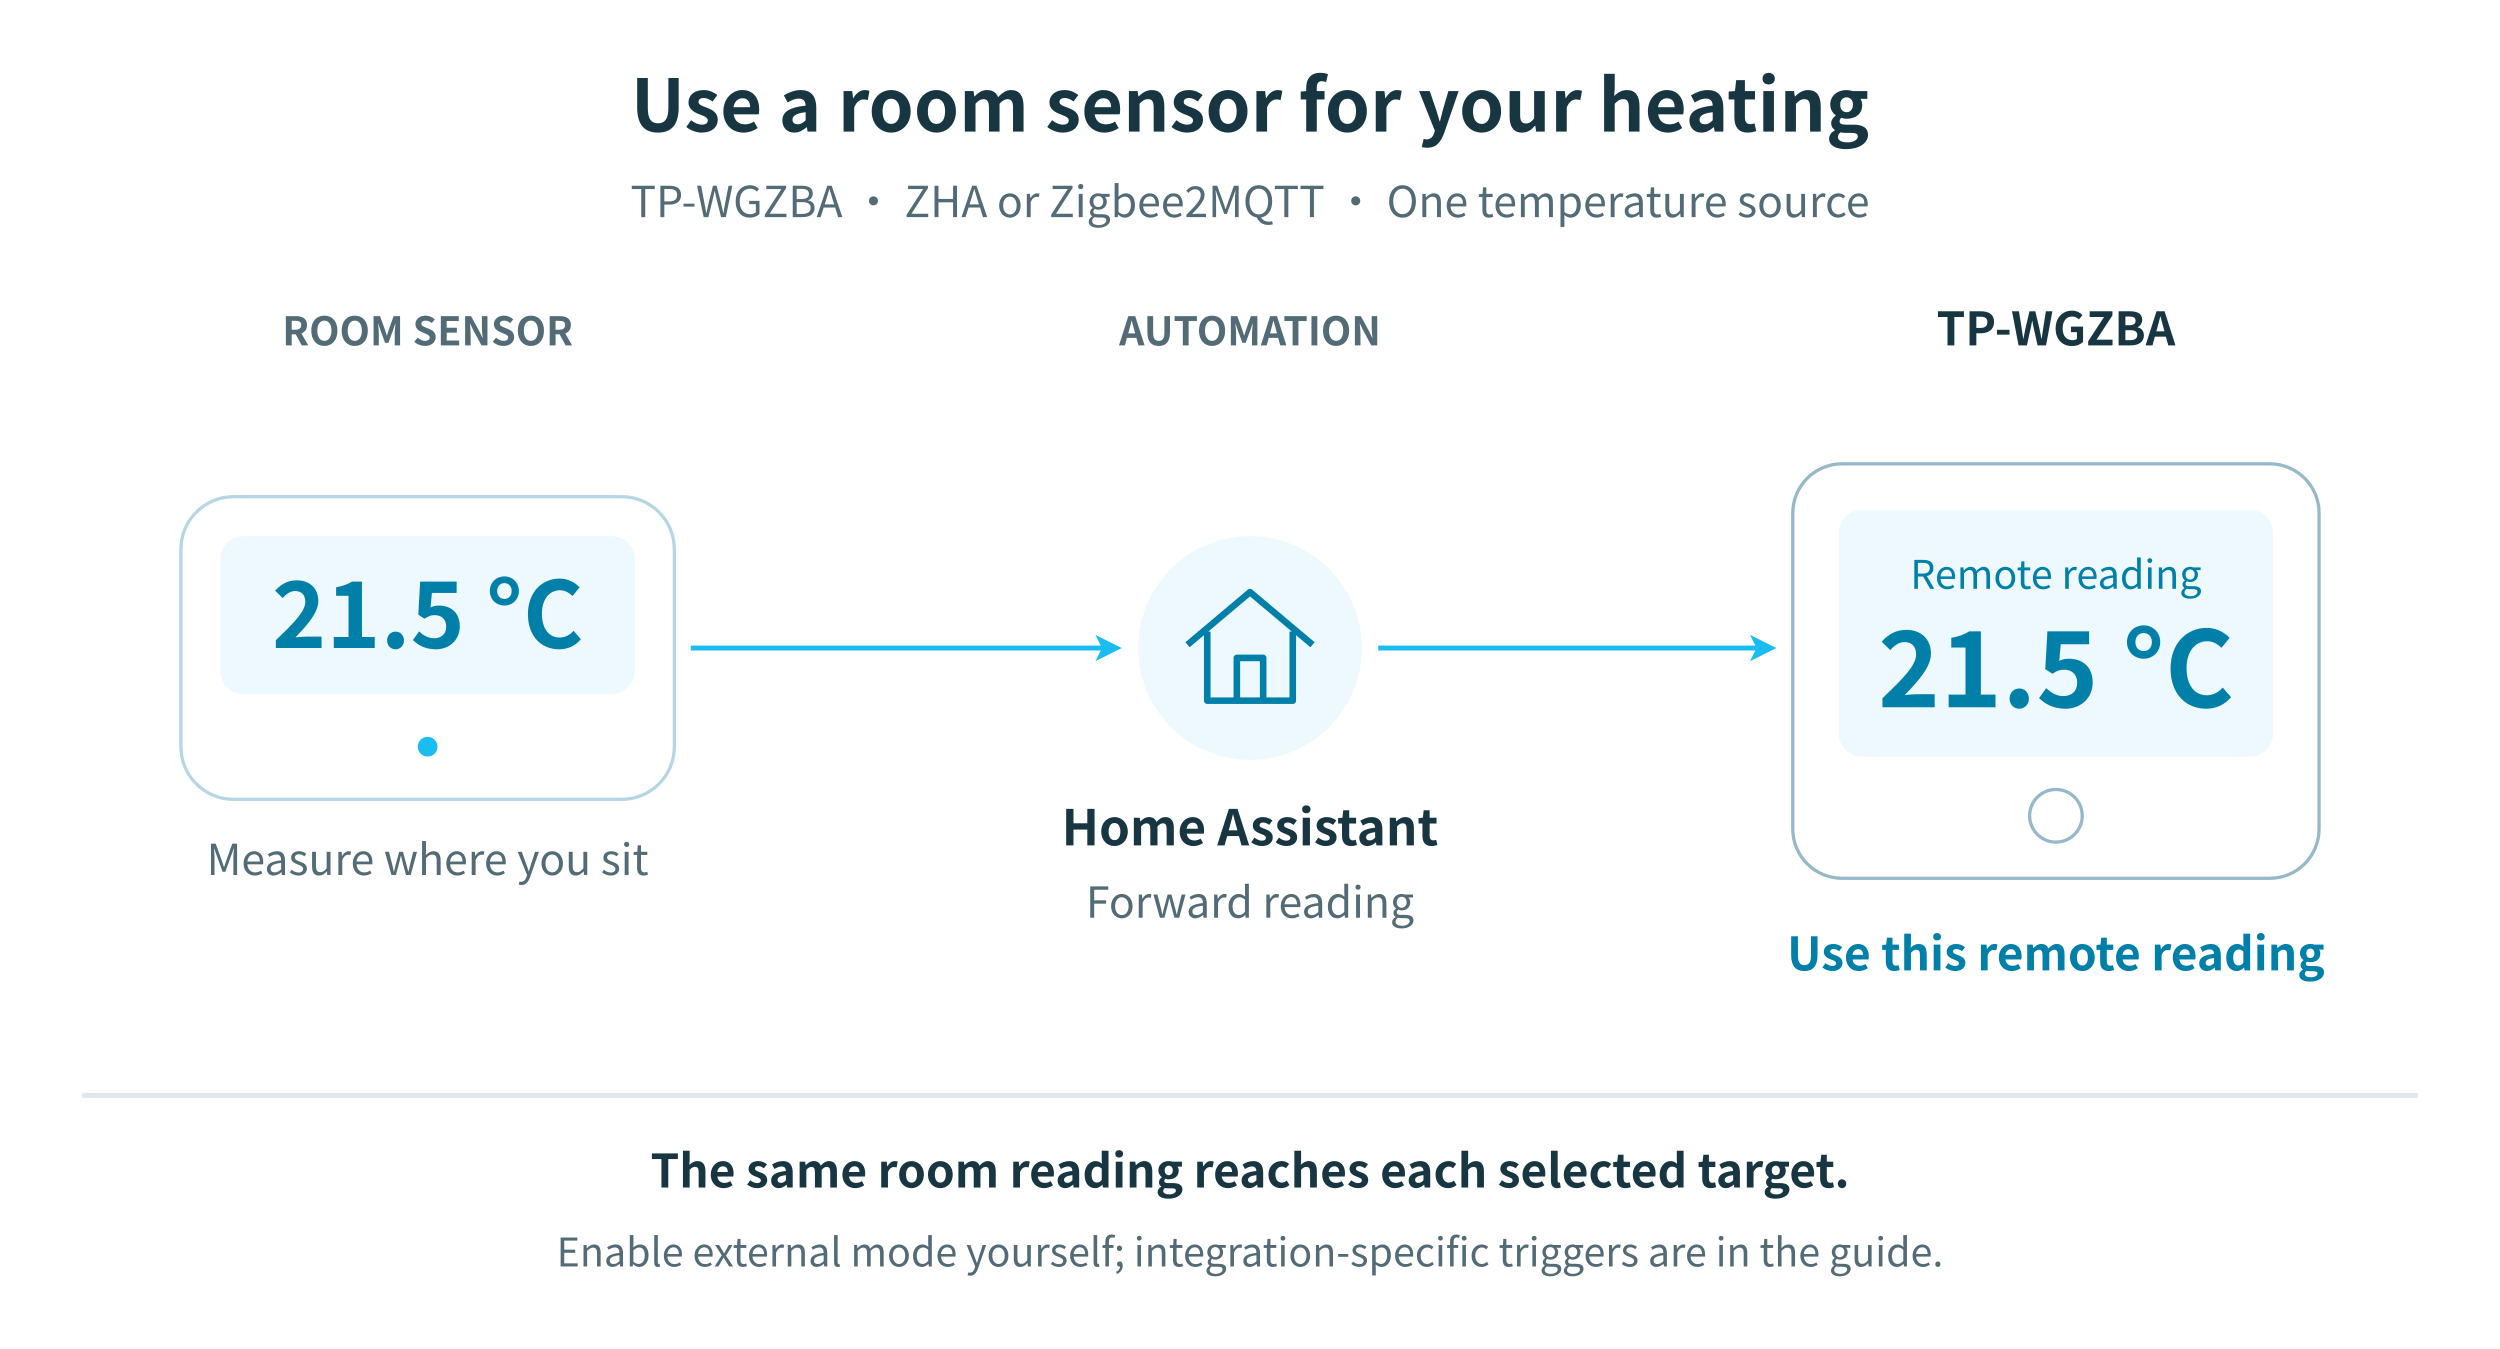
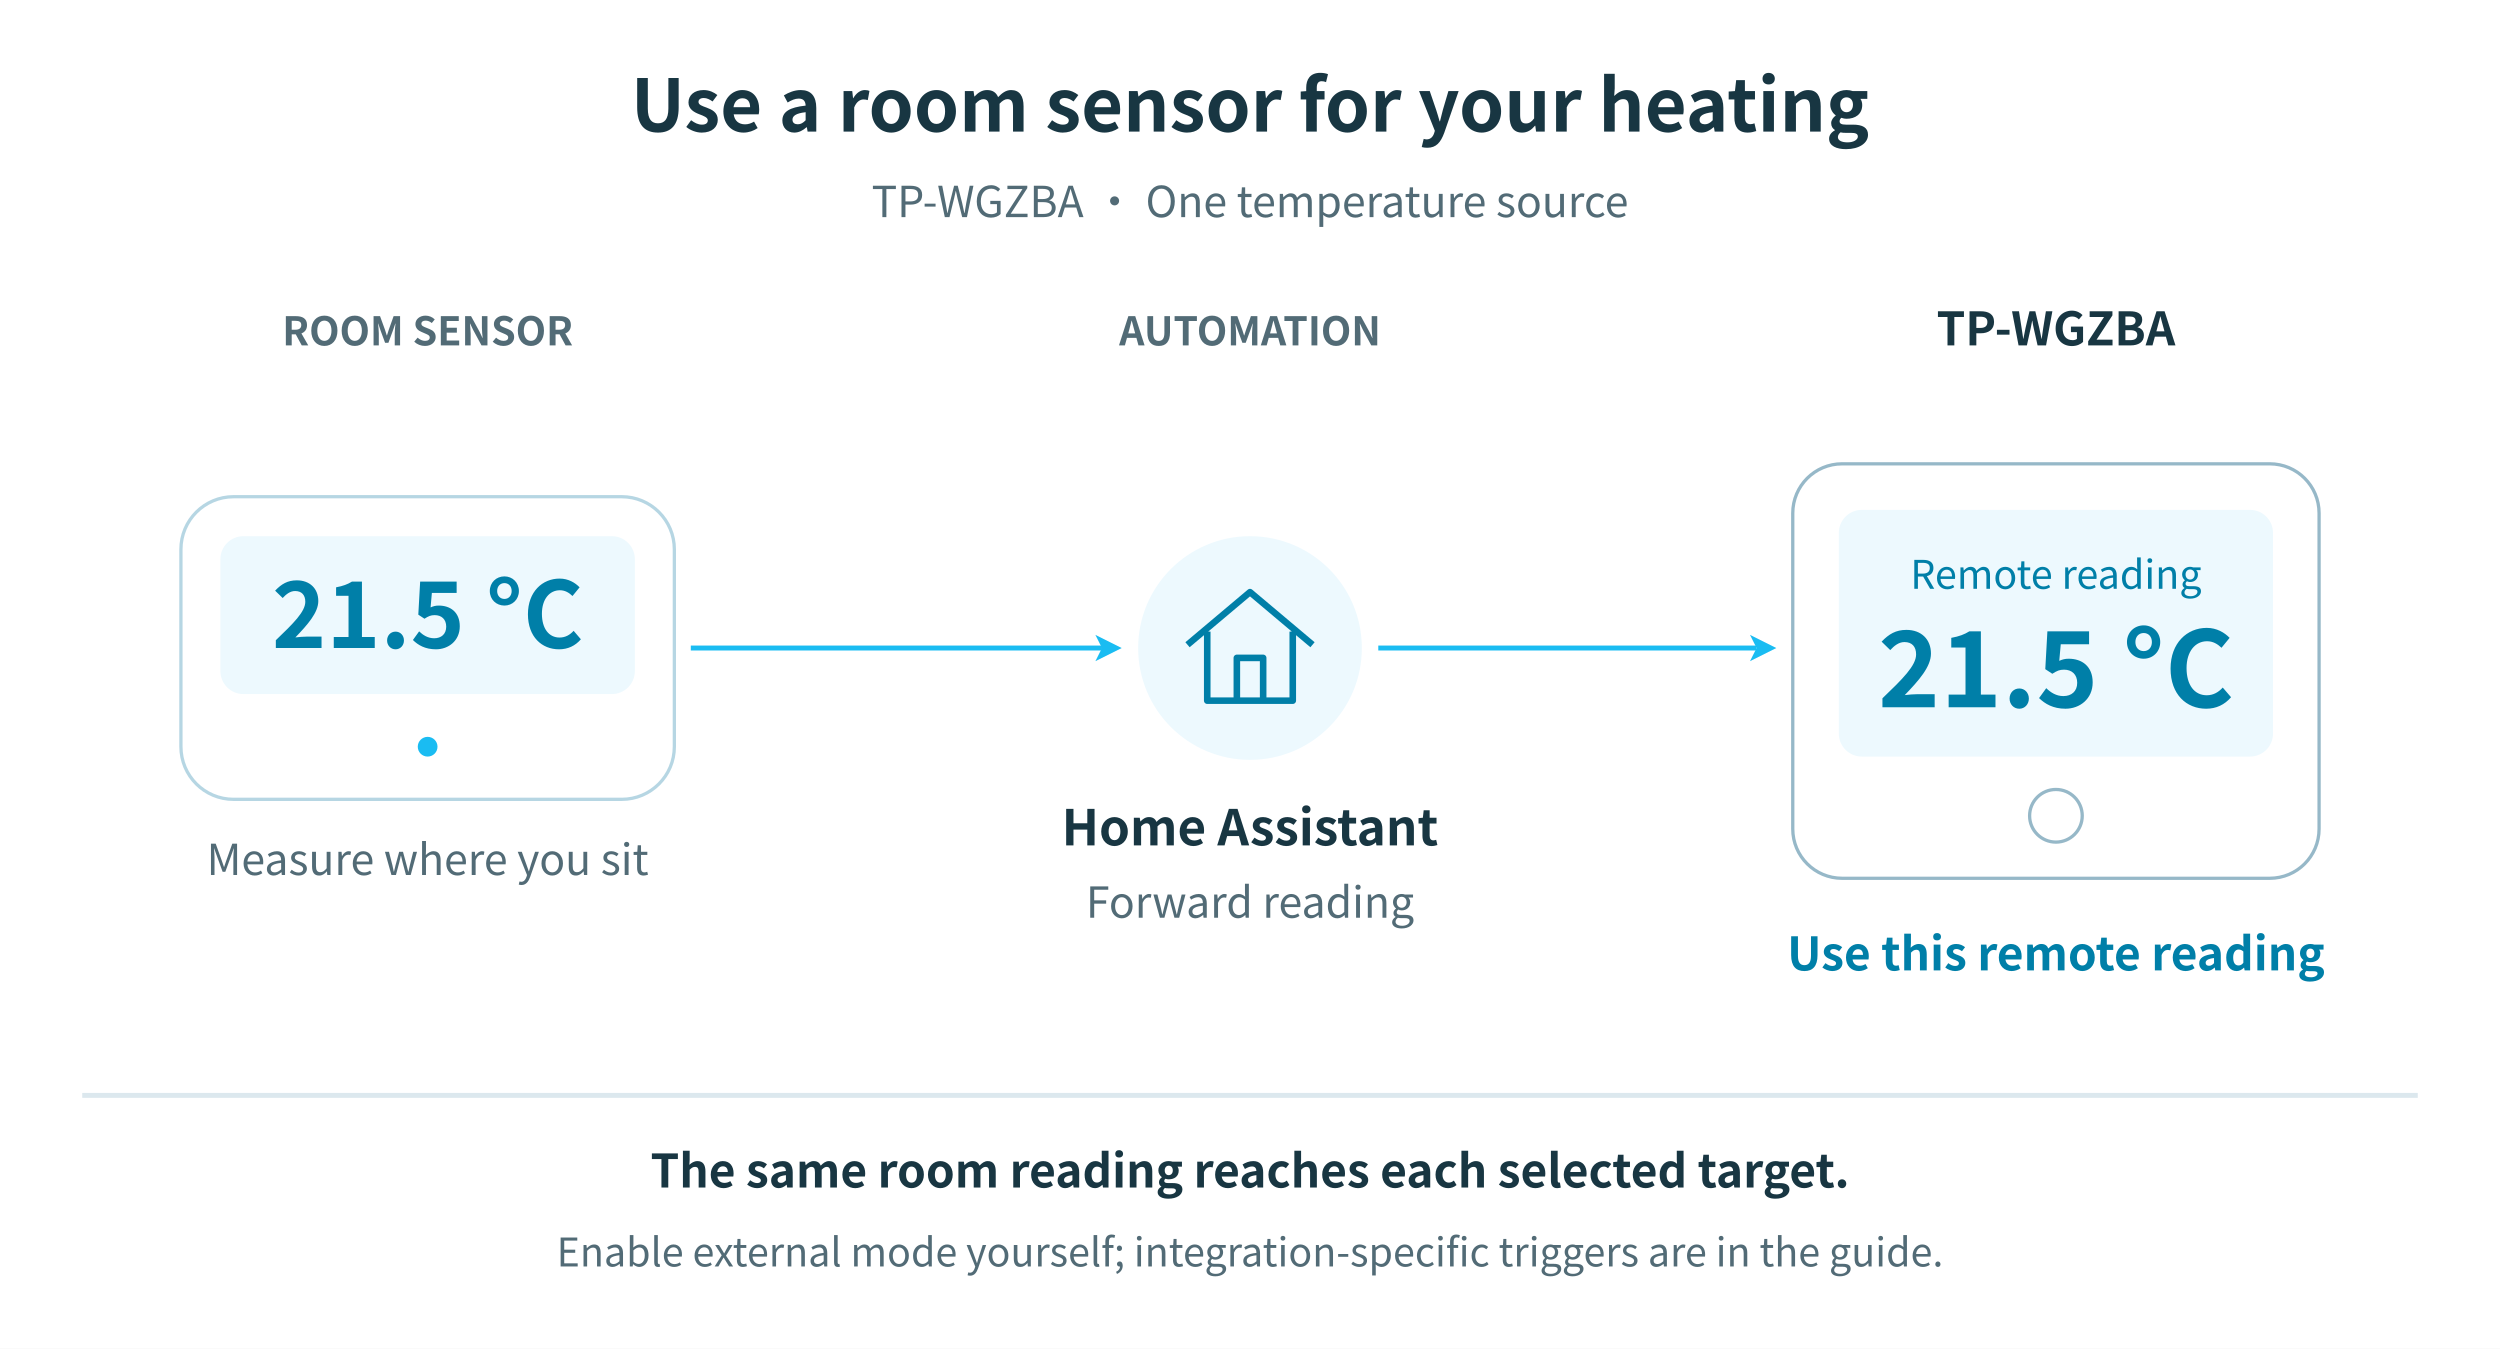
<svg xmlns="http://www.w3.org/2000/svg" width="760" viewBox="0 0 760 410" role="img" aria-labelledby="title desc">
  <style>text { font-family: 'Segoe UI', 'PingFang SC', 'Microsoft YaHei', 'Noto Sans CJK SC', system-ui, sans-serif; }</style>
  <defs>
    <marker id="arrow" markerWidth="8" markerHeight="8" refX="2" refY="4" orient="auto" markerUnits="userSpaceOnUse">
      <path d="M0 0 L8 4 L0 8 L2 4 Z" fill="#1abcf2" />
    </marker>
  </defs>
  <rect width="760" height="410" fill="white" />
  <text x="380" y="40" font-size="22" fill="#183642" font-weight="600" text-anchor="middle">Use a room sensor for your heating</text>
-   <text x="380" y="66" font-size="13" fill="#526b76" font-weight="400" text-anchor="middle">TP-WGZBA · ZHA or Zigbee2MQTT · One temperature source</text>
+   <text x="380" y="66" font-size="13" fill="#526b76" font-weight="400" text-anchor="middle">TP-WGZBA · One temperature source</text>
  <text x="130" y="105" font-size="12" fill="#526b76" font-weight="600" text-anchor="middle">ROOM SENSOR</text>
  <text x="380" y="105" font-size="12" fill="#526b76" font-weight="600" text-anchor="middle">AUTOMATION</text>
  <text x="625" y="105" font-size="14" fill="#183642" font-weight="600" text-anchor="middle">TP-WGZBA</text>
  <rect x="55" y="151" width="150" height="92" rx="16" fill="white" stroke="#b6d6e3" />
  <rect x="67" y="163" width="126" height="48" rx="7" fill="#edf9fe" stroke="none" />
  <text x="130" y="197" font-size="28" fill="#007fa8" font-weight="600" text-anchor="middle">21.5 °C</text>
  <circle cx="130" cy="227" r="3" fill="#1abcf2" />
  <text x="130" y="266" font-size="13" fill="#526b76" font-weight="400" text-anchor="middle">Measure where you sit</text>
  <path d="M210 197 L335 197" fill="none" stroke="#1abcf2" stroke-width="1.5" marker-end="url(#arrow)" />
  <circle cx="380" cy="197" r="34" fill="#edf9fe" />
  <path d="M361 196 L380 180 L399 196 M367 192 V213 H393 V192 M376 213 V200 H384 V213" fill="none" stroke="#007fa8" stroke-width="2" stroke-linejoin="round" />
  <text x="380" y="257" font-size="15" fill="#183642" font-weight="600" text-anchor="middle">Home Assistant</text>
  <text x="380" y="279" font-size="13" fill="#526b76" font-weight="400" text-anchor="middle">Forward reading</text>
  <path d="M419 197 L534 197" fill="none" stroke="#1abcf2" stroke-width="1.5" marker-end="url(#arrow)" />
  <rect x="545" y="141" width="160" height="126" rx="15" fill="white" stroke="#96b8c8" />
  <rect x="559" y="155" width="132" height="75" rx="7" fill="#edf9fe" stroke="none" />
  <text x="625" y="179" font-size="12" fill="#007fa8" font-weight="400" text-anchor="middle">Remote reading</text>
  <text x="625" y="215" font-size="32" fill="#007fa8" font-weight="600" text-anchor="middle">21.5 °C</text>
  <circle cx="625" cy="248" r="8" fill="white" stroke="#96b8c8" />
  <text x="625" y="295" font-size="14" fill="#007fa8" font-weight="600" text-anchor="middle">Use this remote reading</text>
  <path d="M25 333 L735 333" fill="none" stroke="#dce8ee" stroke-width="1.5" />
  <text x="380" y="361" font-size="14" fill="#183642" font-weight="600" text-anchor="middle">The same room reading reaches each selected target.</text>
  <text x="380" y="385" font-size="12" fill="#526b76" font-weight="400" text-anchor="middle">Enable external mode yourself; integration-specific triggers are in the guide.</text>
</svg>
